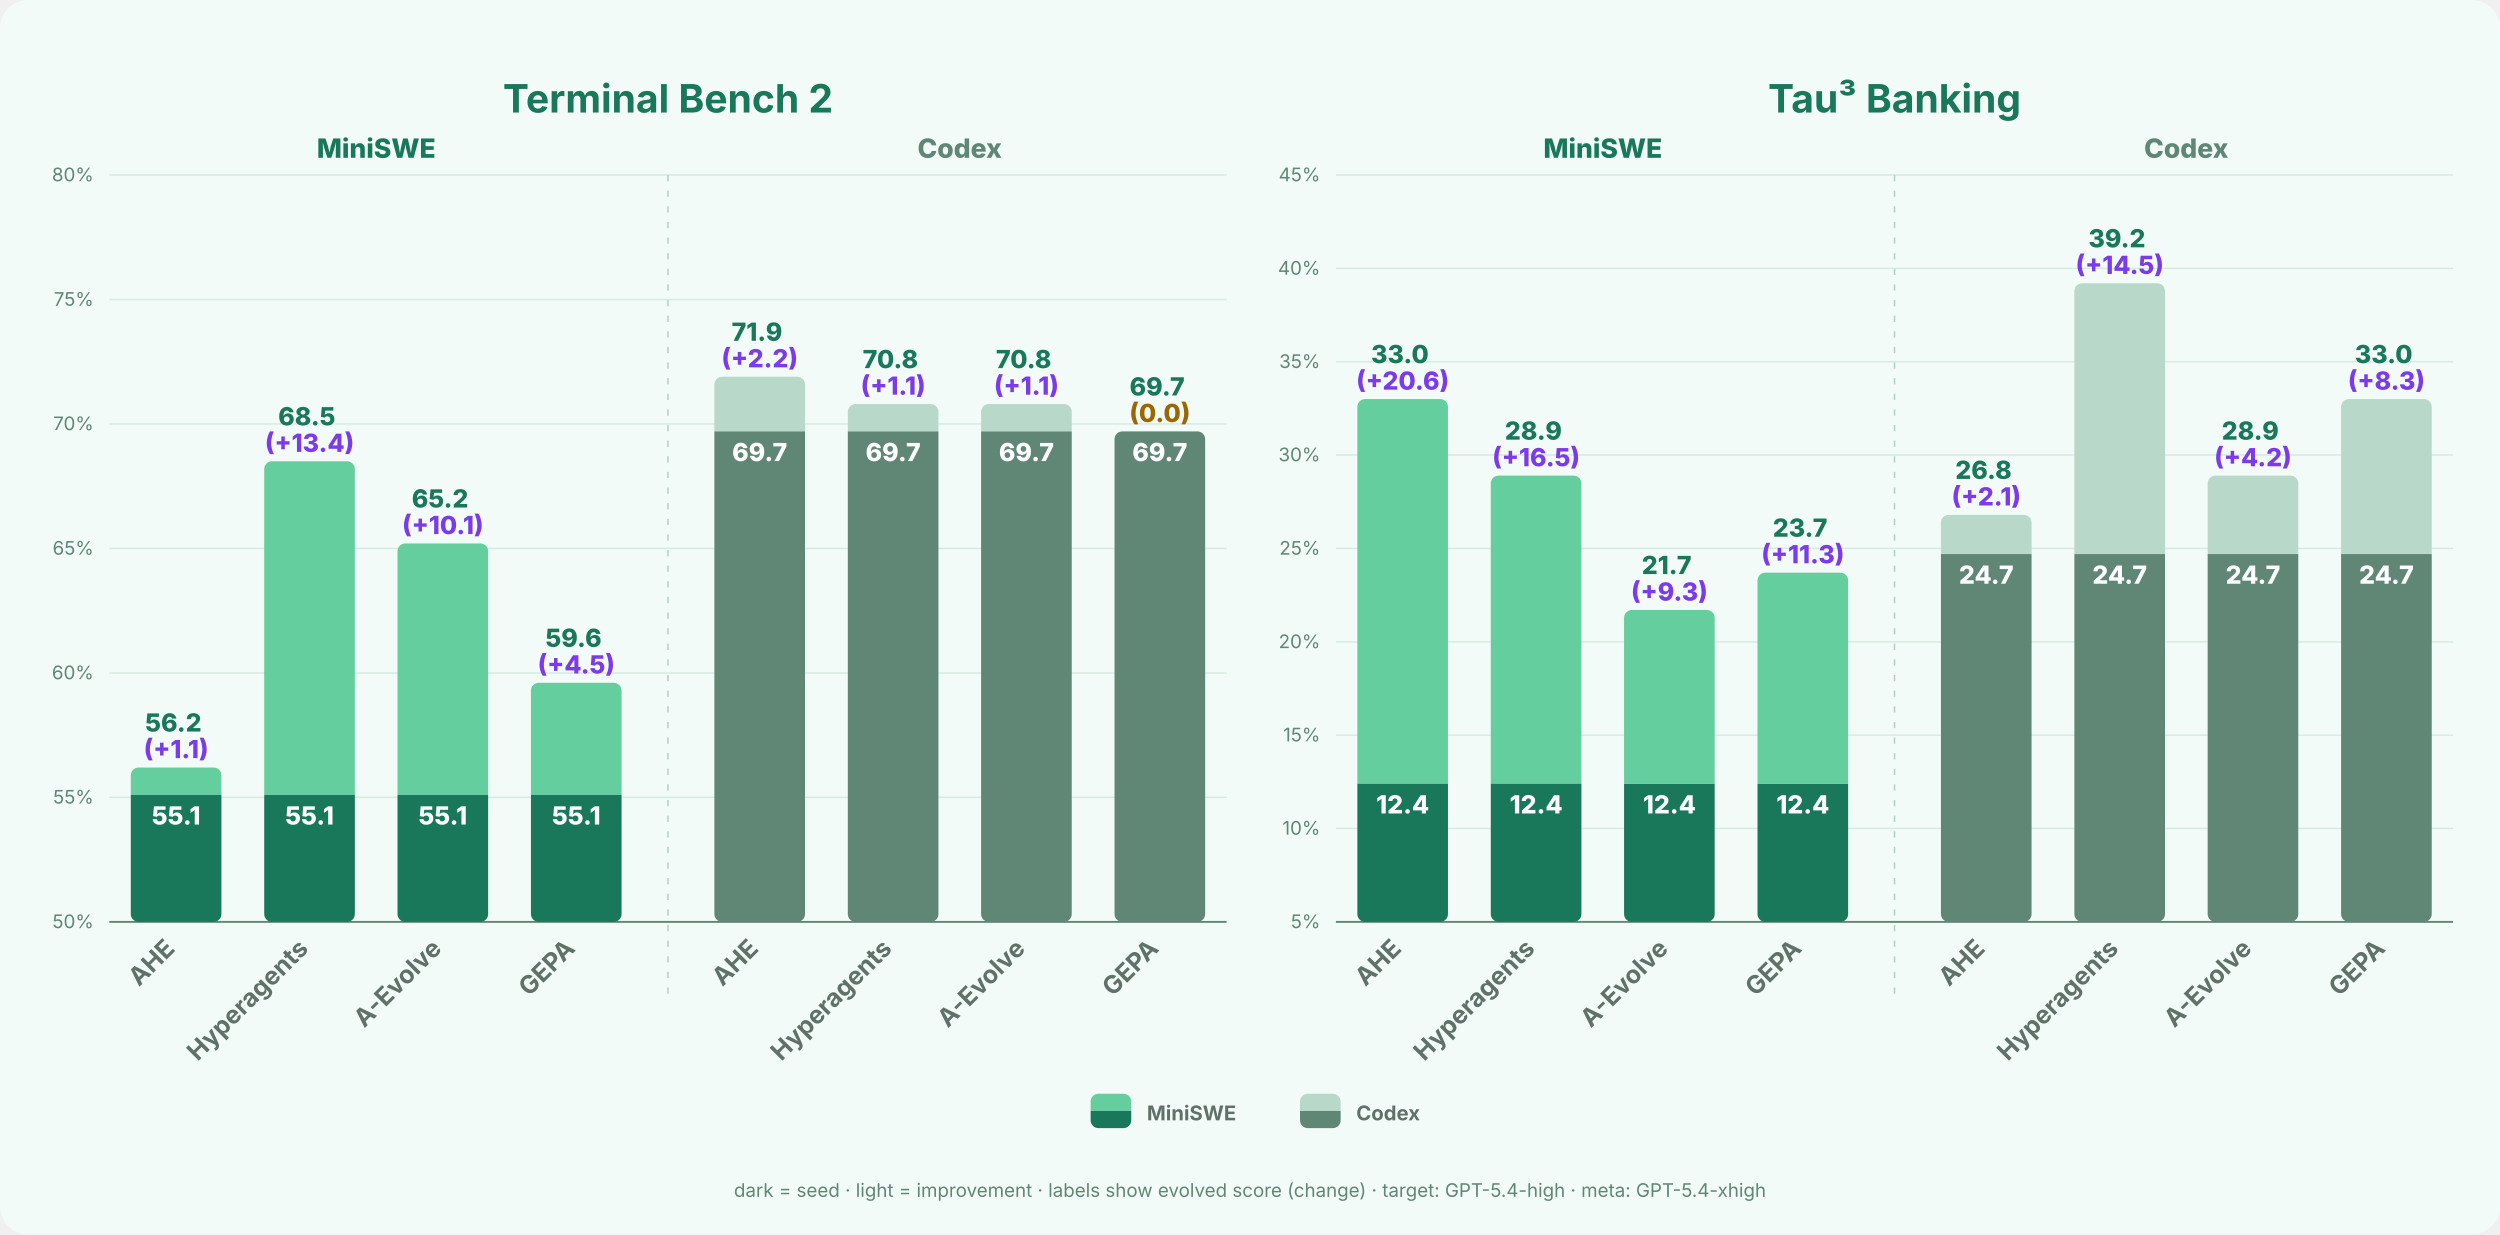
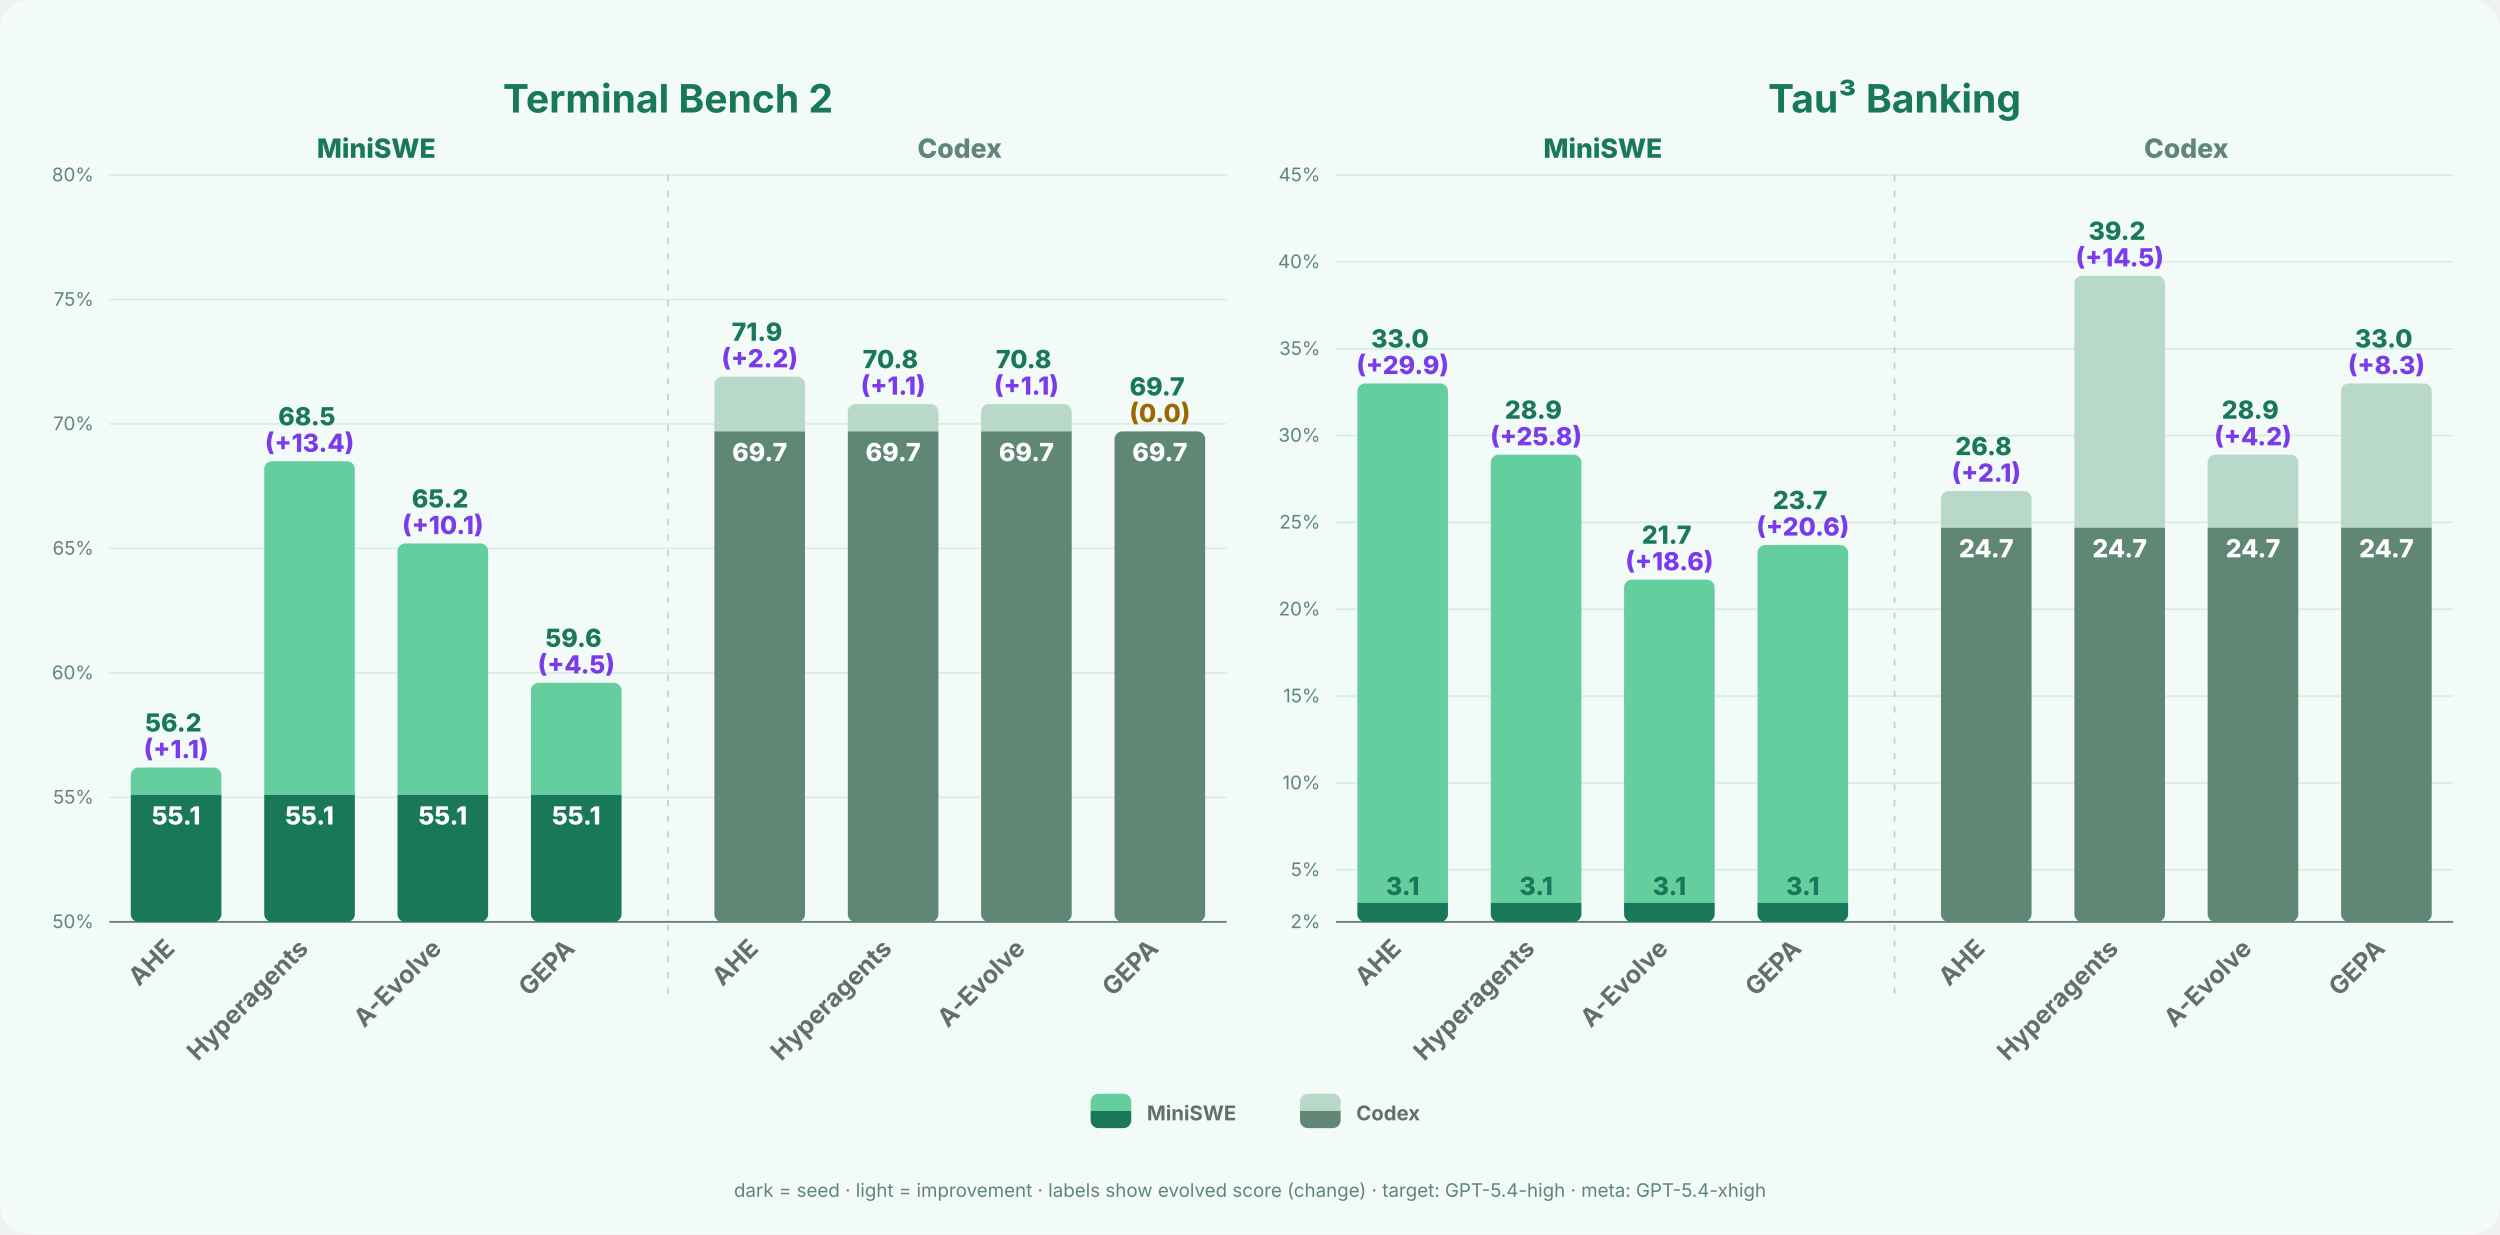
<svg xmlns="http://www.w3.org/2000/svg" width="1600" height="790" viewBox="0 0 1600 790" role="img" aria-labelledby="title desc">
  <rect width="1600" height="790" rx="18" fill="#F2FBF7" />
  <style>text{font-family:Inter,ui-sans-serif,system-ui,-apple-system,BlinkMacSystemFont,"Segoe UI",sans-serif}.title{font-size:25px;font-weight:750;fill:#19785A}.axis{font-size:12px;fill:#608675}.method{font-size:16px;font-weight:750;fill:#607169}.seed{font-size:16px;font-weight:800;fill:#FFFFFF}.best{font-size:16px;font-weight:800;fill:#19785A}.delta-up{fill:#7C3AED}.delta-down{fill:#CF222E}.delta-flat{fill:#9A6700}.agent{font-size:17px;font-weight:800}.legend{font-size:13px;font-weight:650;fill:#607169}.note{font-size:12px;fill:#608675}</style>
  <text class="title" x="427.5" y="72" text-anchor="middle">Terminal Bench 2</text>
  <line x1="70.0" y1="590.0" x2="785.0" y2="590.0" stroke="#D8EBE2" />
  <text class="axis" x="60.0" y="594.0" text-anchor="end">50%</text>
  <line x1="70.0" y1="510.3" x2="785.0" y2="510.3" stroke="#D8EBE2" />
  <text class="axis" x="60.0" y="514.3" text-anchor="end">55%</text>
  <line x1="70.0" y1="430.7" x2="785.0" y2="430.7" stroke="#D8EBE2" />
  <text class="axis" x="60.0" y="434.7" text-anchor="end">60%</text>
  <line x1="70.0" y1="351.0" x2="785.0" y2="351.0" stroke="#D8EBE2" />
  <text class="axis" x="60.0" y="355.0" text-anchor="end">65%</text>
  <line x1="70.0" y1="271.3" x2="785.0" y2="271.3" stroke="#D8EBE2" />
  <text class="axis" x="60.0" y="275.3" text-anchor="end">70%</text>
  <line x1="70.0" y1="191.7" x2="785.0" y2="191.7" stroke="#D8EBE2" />
  <text class="axis" x="60.0" y="195.7" text-anchor="end">75%</text>
  <line x1="70.0" y1="112.0" x2="785.0" y2="112.0" stroke="#D8EBE2" />
  <text class="axis" x="60.0" y="116.0" text-anchor="end">80%</text>
  <line x1="70.0" y1="590" x2="785.0" y2="590" stroke="#608675" stroke-width="1.2" />
  <line x1="427.5" y1="112" x2="427.5" y2="637" stroke="#B7D0C4" stroke-dasharray="4 6" />
  <text class="agent" x="240.8" y="101" text-anchor="middle" fill="#19785A">MiniSWE</text>
  <defs>
    <clipPath id="b-0-0-0">
      <rect x="83.7" y="491.2" width="58" height="98.8" rx="5" />
    </clipPath>
  </defs>
  <g clip-path="url(#b-0-0-0)">
    <rect x="83.7" y="491.2" width="58" height="17.5" fill="#65CE9F" />
    <rect x="83.7" y="508.7" width="58" height="81.3" fill="#19785A" />
  </g>
-   <text class="seed" x="112.7" y="527.7" text-anchor="middle">55.1</text>
+   <text class="seed" style="fill:#FFFFFF" x="112.7" y="527.7" text-anchor="middle">55.1</text>
  <text class="best" x="112.7" y="468.2" text-anchor="middle">
    <tspan x="112.7">56.2</tspan>
    <tspan class="delta-up" x="112.7" dy="17">(+1.1)</tspan>
  </text>
  <text class="method" x="112.7" y="608" text-anchor="end" transform="rotate(-45 112.7 608)">AHE</text>
  <defs>
    <clipPath id="b-0-0-1">
      <rect x="169.1" y="295.2" width="58" height="294.8" rx="5" />
    </clipPath>
  </defs>
  <g clip-path="url(#b-0-0-1)">
    <rect x="169.1" y="295.2" width="58" height="213.5" fill="#65CE9F" />
    <rect x="169.1" y="508.7" width="58" height="81.3" fill="#19785A" />
  </g>
-   <text class="seed" x="198.1" y="527.7" text-anchor="middle">55.1</text>
+   <text class="seed" style="fill:#FFFFFF" x="198.1" y="527.7" text-anchor="middle">55.1</text>
  <text class="best" x="198.1" y="272.2" text-anchor="middle">
    <tspan x="198.1">68.5</tspan>
    <tspan class="delta-up" x="198.1" dy="17">(+13.4)</tspan>
  </text>
  <text class="method" x="198.1" y="608" text-anchor="end" transform="rotate(-45 198.1 608)">Hyperagents</text>
  <defs>
    <clipPath id="b-0-0-2">
      <rect x="254.4" y="347.8" width="58" height="242.2" rx="5" />
    </clipPath>
  </defs>
  <g clip-path="url(#b-0-0-2)">
    <rect x="254.4" y="347.8" width="58" height="160.9" fill="#65CE9F" />
    <rect x="254.4" y="508.7" width="58" height="81.3" fill="#19785A" />
  </g>
-   <text class="seed" x="283.4" y="527.7" text-anchor="middle">55.1</text>
+   <text class="seed" style="fill:#FFFFFF" x="283.4" y="527.7" text-anchor="middle">55.1</text>
  <text class="best" x="283.4" y="324.8" text-anchor="middle">
    <tspan x="283.4">65.2</tspan>
    <tspan class="delta-up" x="283.4" dy="17">(+10.1)</tspan>
  </text>
  <text class="method" x="283.4" y="608" text-anchor="end" transform="rotate(-45 283.4 608)">A-Evolve</text>
  <defs>
    <clipPath id="b-0-0-3">
      <rect x="339.8" y="437.0" width="58" height="153.0" rx="5" />
    </clipPath>
  </defs>
  <g clip-path="url(#b-0-0-3)">
    <rect x="339.8" y="437.0" width="58" height="71.7" fill="#65CE9F" />
    <rect x="339.8" y="508.7" width="58" height="81.3" fill="#19785A" />
  </g>
-   <text class="seed" x="368.8" y="527.7" text-anchor="middle">55.1</text>
+   <text class="seed" style="fill:#FFFFFF" x="368.8" y="527.7" text-anchor="middle">55.1</text>
  <text class="best" x="368.8" y="414.0" text-anchor="middle">
    <tspan x="368.8">59.6</tspan>
    <tspan class="delta-up" x="368.8" dy="17">(+4.5)</tspan>
  </text>
  <text class="method" x="368.8" y="608" text-anchor="end" transform="rotate(-45 368.8 608)">GEPA</text>
  <text class="agent" x="614.2" y="101" text-anchor="middle" fill="#608675">Codex</text>
  <defs>
    <clipPath id="b-0-1-0">
      <rect x="457.2" y="241.1" width="58" height="348.9" rx="5" />
    </clipPath>
  </defs>
  <g clip-path="url(#b-0-1-0)">
    <rect x="457.2" y="241.1" width="58" height="35.1" fill="#B8D8C9" />
    <rect x="457.2" y="276.1" width="58" height="313.9" fill="#608675" />
  </g>
-   <text class="seed" x="486.2" y="295.1" text-anchor="middle">69.7</text>
+   <text class="seed" style="fill:#FFFFFF" x="486.2" y="295.1" text-anchor="middle">69.7</text>
  <text class="best" x="486.2" y="218.1" text-anchor="middle">
    <tspan x="486.2">71.9</tspan>
    <tspan class="delta-up" x="486.2" dy="17">(+2.2)</tspan>
  </text>
  <text class="method" x="486.2" y="608" text-anchor="end" transform="rotate(-45 486.2 608)">AHE</text>
  <defs>
    <clipPath id="b-0-1-1">
      <rect x="542.6" y="258.6" width="58" height="331.4" rx="5" />
    </clipPath>
  </defs>
  <g clip-path="url(#b-0-1-1)">
    <rect x="542.6" y="258.6" width="58" height="17.5" fill="#B8D8C9" />
    <rect x="542.6" y="276.1" width="58" height="313.9" fill="#608675" />
  </g>
-   <text class="seed" x="571.6" y="295.1" text-anchor="middle">69.7</text>
+   <text class="seed" style="fill:#FFFFFF" x="571.6" y="295.1" text-anchor="middle">69.7</text>
  <text class="best" x="571.6" y="235.6" text-anchor="middle">
    <tspan x="571.6">70.8</tspan>
    <tspan class="delta-up" x="571.6" dy="17">(+1.1)</tspan>
  </text>
  <text class="method" x="571.6" y="608" text-anchor="end" transform="rotate(-45 571.6 608)">Hyperagents</text>
  <defs>
    <clipPath id="b-0-1-2">
      <rect x="627.9" y="258.6" width="58" height="331.4" rx="5" />
    </clipPath>
  </defs>
  <g clip-path="url(#b-0-1-2)">
    <rect x="627.9" y="258.6" width="58" height="17.5" fill="#B8D8C9" />
    <rect x="627.9" y="276.1" width="58" height="313.9" fill="#608675" />
  </g>
-   <text class="seed" x="656.9" y="295.1" text-anchor="middle">69.7</text>
+   <text class="seed" style="fill:#FFFFFF" x="656.9" y="295.1" text-anchor="middle">69.7</text>
  <text class="best" x="656.9" y="235.6" text-anchor="middle">
    <tspan x="656.9">70.8</tspan>
    <tspan class="delta-up" x="656.9" dy="17">(+1.1)</tspan>
  </text>
  <text class="method" x="656.9" y="608" text-anchor="end" transform="rotate(-45 656.9 608)">A-Evolve</text>
  <defs>
    <clipPath id="b-0-1-3">
      <rect x="713.3" y="276.1" width="58" height="313.9" rx="5" />
    </clipPath>
  </defs>
  <g clip-path="url(#b-0-1-3)">
    <rect x="713.3" y="276.1" width="58" height="0.0" fill="#B8D8C9" />
    <rect x="713.3" y="276.1" width="58" height="313.9" fill="#608675" />
  </g>
-   <text class="seed" x="742.3" y="295.1" text-anchor="middle">69.7</text>
+   <text class="seed" style="fill:#FFFFFF" x="742.3" y="295.1" text-anchor="middle">69.7</text>
  <text class="best" x="742.3" y="253.1" text-anchor="middle">
    <tspan x="742.3">69.7</tspan>
    <tspan class="delta-flat" x="742.3" dy="17">(0.0)</tspan>
  </text>
  <text class="method" x="742.3" y="608" text-anchor="end" transform="rotate(-45 742.3 608)">GEPA</text>
  <text class="title" x="1212.5" y="72" text-anchor="middle">Tau³ Banking</text>
  <line x1="855.0" y1="590.0" x2="1570.0" y2="590.0" stroke="#D8EBE2" />
-   <text class="axis" x="845.0" y="594.0" text-anchor="end">5%</text>
-   <line x1="855.0" y1="530.2" x2="1570.0" y2="530.2" stroke="#D8EBE2" />
-   <text class="axis" x="845.0" y="534.2" text-anchor="end">10%</text>
-   <line x1="855.0" y1="470.5" x2="1570.0" y2="470.5" stroke="#D8EBE2" />
-   <text class="axis" x="845.0" y="474.5" text-anchor="end">15%</text>
-   <line x1="855.0" y1="410.8" x2="1570.0" y2="410.8" stroke="#D8EBE2" />
-   <text class="axis" x="845.0" y="414.8" text-anchor="end">20%</text>
-   <line x1="855.0" y1="351.0" x2="1570.0" y2="351.0" stroke="#D8EBE2" />
-   <text class="axis" x="845.0" y="355.0" text-anchor="end">25%</text>
-   <line x1="855.0" y1="291.2" x2="1570.0" y2="291.2" stroke="#D8EBE2" />
-   <text class="axis" x="845.0" y="295.2" text-anchor="end">30%</text>
-   <line x1="855.0" y1="231.5" x2="1570.0" y2="231.5" stroke="#D8EBE2" />
-   <text class="axis" x="845.0" y="235.5" text-anchor="end">35%</text>
-   <line x1="855.0" y1="171.8" x2="1570.0" y2="171.8" stroke="#D8EBE2" />
-   <text class="axis" x="845.0" y="175.8" text-anchor="end">40%</text>
+   <text class="axis" x="845.0" y="594.0" text-anchor="end">2%</text>
+   <line x1="855.0" y1="556.7" x2="1570.0" y2="556.7" stroke="#D8EBE2" />
+   <text class="axis" x="845.0" y="560.7" text-anchor="end">5%</text>
+   <line x1="855.0" y1="501.1" x2="1570.0" y2="501.1" stroke="#D8EBE2" />
+   <text class="axis" x="845.0" y="505.1" text-anchor="end">10%</text>
+   <line x1="855.0" y1="445.5" x2="1570.0" y2="445.5" stroke="#D8EBE2" />
+   <text class="axis" x="845.0" y="449.5" text-anchor="end">15%</text>
+   <line x1="855.0" y1="389.9" x2="1570.0" y2="389.9" stroke="#D8EBE2" />
+   <text class="axis" x="845.0" y="393.9" text-anchor="end">20%</text>
+   <line x1="855.0" y1="334.3" x2="1570.0" y2="334.3" stroke="#D8EBE2" />
+   <text class="axis" x="845.0" y="338.3" text-anchor="end">25%</text>
+   <line x1="855.0" y1="278.7" x2="1570.0" y2="278.7" stroke="#D8EBE2" />
+   <text class="axis" x="845.0" y="282.7" text-anchor="end">30%</text>
+   <line x1="855.0" y1="223.2" x2="1570.0" y2="223.2" stroke="#D8EBE2" />
+   <text class="axis" x="845.0" y="227.2" text-anchor="end">35%</text>
+   <line x1="855.0" y1="167.6" x2="1570.0" y2="167.6" stroke="#D8EBE2" />
+   <text class="axis" x="845.0" y="171.6" text-anchor="end">40%</text>
  <line x1="855.0" y1="112.0" x2="1570.0" y2="112.0" stroke="#D8EBE2" />
  <text class="axis" x="845.0" y="116.0" text-anchor="end">45%</text>
  <line x1="855.0" y1="590" x2="1570.0" y2="590" stroke="#608675" stroke-width="1.2" />
  <line x1="1212.5" y1="112" x2="1212.5" y2="637" stroke="#B7D0C4" stroke-dasharray="4 6" />
  <text class="agent" x="1025.8" y="101" text-anchor="middle" fill="#19785A">MiniSWE</text>
  <defs>
    <clipPath id="b-1-0-0">
-       <rect x="868.7" y="255.4" width="58" height="334.6" rx="5" />
+       <rect x="868.7" y="245.4" width="58" height="344.6" rx="5" />
    </clipPath>
  </defs>
  <g clip-path="url(#b-1-0-0)">
-     <rect x="868.7" y="255.4" width="58" height="246.2" fill="#65CE9F" />
-     <rect x="868.7" y="501.6" width="58" height="88.4" fill="#19785A" />
-   </g>
-   <text class="seed" x="897.7" y="520.6" text-anchor="middle">12.4</text>
-   <text class="best" x="897.7" y="232.4" text-anchor="middle">
+     <rect x="868.7" y="245.4" width="58" height="332.4" fill="#65CE9F" />
+     <rect x="868.7" y="577.8" width="58" height="12.2" fill="#19785A" />
+   </g>
+   <text class="seed" style="fill:#19785A" x="897.7" y="572.8" text-anchor="middle">3.1</text>
+   <text class="best" x="897.7" y="222.4" text-anchor="middle">
    <tspan x="897.7">33.0</tspan>
-     <tspan class="delta-up" x="897.7" dy="17">(+20.6)</tspan>
+     <tspan class="delta-up" x="897.7" dy="17">(+29.9)</tspan>
  </text>
  <text class="method" x="897.7" y="608" text-anchor="end" transform="rotate(-45 897.7 608)">AHE</text>
  <defs>
    <clipPath id="b-1-0-1">
-       <rect x="954.1" y="304.4" width="58" height="285.6" rx="5" />
+       <rect x="954.1" y="291.0" width="58" height="299.0" rx="5" />
    </clipPath>
  </defs>
  <g clip-path="url(#b-1-0-1)">
-     <rect x="954.1" y="304.4" width="58" height="197.2" fill="#65CE9F" />
-     <rect x="954.1" y="501.6" width="58" height="88.4" fill="#19785A" />
-   </g>
-   <text class="seed" x="983.1" y="520.6" text-anchor="middle">12.4</text>
-   <text class="best" x="983.1" y="281.4" text-anchor="middle">
+     <rect x="954.1" y="291.0" width="58" height="286.8" fill="#65CE9F" />
+     <rect x="954.1" y="577.8" width="58" height="12.2" fill="#19785A" />
+   </g>
+   <text class="seed" style="fill:#19785A" x="983.1" y="572.8" text-anchor="middle">3.1</text>
+   <text class="best" x="983.1" y="268.0" text-anchor="middle">
    <tspan x="983.1">28.9</tspan>
-     <tspan class="delta-up" x="983.1" dy="17">(+16.5)</tspan>
+     <tspan class="delta-up" x="983.1" dy="17">(+25.8)</tspan>
  </text>
  <text class="method" x="983.1" y="608" text-anchor="end" transform="rotate(-45 983.1 608)">Hyperagents</text>
  <defs>
    <clipPath id="b-1-0-2">
-       <rect x="1039.4" y="390.4" width="58" height="199.6" rx="5" />
+       <rect x="1039.4" y="371.0" width="58" height="219.0" rx="5" />
    </clipPath>
  </defs>
  <g clip-path="url(#b-1-0-2)">
-     <rect x="1039.4" y="390.4" width="58" height="111.1" fill="#65CE9F" />
-     <rect x="1039.4" y="501.6" width="58" height="88.4" fill="#19785A" />
-   </g>
-   <text class="seed" x="1068.4" y="520.6" text-anchor="middle">12.4</text>
-   <text class="best" x="1068.4" y="367.4" text-anchor="middle">
+     <rect x="1039.4" y="371.0" width="58" height="206.8" fill="#65CE9F" />
+     <rect x="1039.4" y="577.8" width="58" height="12.2" fill="#19785A" />
+   </g>
+   <text class="seed" style="fill:#19785A" x="1068.4" y="572.8" text-anchor="middle">3.1</text>
+   <text class="best" x="1068.4" y="348.0" text-anchor="middle">
    <tspan x="1068.4">21.7</tspan>
-     <tspan class="delta-up" x="1068.4" dy="17">(+9.3)</tspan>
+     <tspan class="delta-up" x="1068.4" dy="17">(+18.6)</tspan>
  </text>
  <text class="method" x="1068.4" y="608" text-anchor="end" transform="rotate(-45 1068.4 608)">A-Evolve</text>
  <defs>
    <clipPath id="b-1-0-3">
-       <rect x="1124.8" y="366.5" width="58" height="223.5" rx="5" />
+       <rect x="1124.8" y="348.8" width="58" height="241.2" rx="5" />
    </clipPath>
  </defs>
  <g clip-path="url(#b-1-0-3)">
-     <rect x="1124.8" y="366.5" width="58" height="135.0" fill="#65CE9F" />
-     <rect x="1124.8" y="501.6" width="58" height="88.4" fill="#19785A" />
-   </g>
-   <text class="seed" x="1153.8" y="520.6" text-anchor="middle">12.4</text>
-   <text class="best" x="1153.8" y="343.5" text-anchor="middle">
+     <rect x="1124.8" y="348.8" width="58" height="229.0" fill="#65CE9F" />
+     <rect x="1124.8" y="577.8" width="58" height="12.2" fill="#19785A" />
+   </g>
+   <text class="seed" style="fill:#19785A" x="1153.8" y="572.8" text-anchor="middle">3.1</text>
+   <text class="best" x="1153.8" y="325.8" text-anchor="middle">
    <tspan x="1153.8">23.7</tspan>
-     <tspan class="delta-up" x="1153.8" dy="17">(+11.3)</tspan>
+     <tspan class="delta-up" x="1153.8" dy="17">(+20.6)</tspan>
  </text>
  <text class="method" x="1153.8" y="608" text-anchor="end" transform="rotate(-45 1153.8 608)">GEPA</text>
  <text class="agent" x="1399.2" y="101" text-anchor="middle" fill="#608675">Codex</text>
  <defs>
    <clipPath id="b-1-1-0">
-       <rect x="1242.2" y="329.5" width="58" height="260.5" rx="5" />
+       <rect x="1242.2" y="314.3" width="58" height="275.7" rx="5" />
    </clipPath>
  </defs>
  <g clip-path="url(#b-1-1-0)">
-     <rect x="1242.2" y="329.5" width="58" height="25.1" fill="#B8D8C9" />
-     <rect x="1242.2" y="354.6" width="58" height="235.4" fill="#608675" />
-   </g>
-   <text class="seed" x="1271.2" y="373.6" text-anchor="middle">24.7</text>
-   <text class="best" x="1271.2" y="306.5" text-anchor="middle">
+     <rect x="1242.2" y="314.3" width="58" height="23.3" fill="#B8D8C9" />
+     <rect x="1242.2" y="337.7" width="58" height="252.3" fill="#608675" />
+   </g>
+   <text class="seed" style="fill:#FFFFFF" x="1271.2" y="356.7" text-anchor="middle">24.7</text>
+   <text class="best" x="1271.2" y="291.3" text-anchor="middle">
    <tspan x="1271.2">26.8</tspan>
    <tspan class="delta-up" x="1271.2" dy="17">(+2.1)</tspan>
  </text>
  <text class="method" x="1271.2" y="608" text-anchor="end" transform="rotate(-45 1271.2 608)">AHE</text>
  <defs>
    <clipPath id="b-1-1-1">
-       <rect x="1327.6" y="181.3" width="58" height="408.7" rx="5" />
+       <rect x="1327.6" y="176.5" width="58" height="413.5" rx="5" />
    </clipPath>
  </defs>
  <g clip-path="url(#b-1-1-1)">
-     <rect x="1327.6" y="181.3" width="58" height="173.3" fill="#B8D8C9" />
-     <rect x="1327.6" y="354.6" width="58" height="235.4" fill="#608675" />
-   </g>
-   <text class="seed" x="1356.6" y="373.6" text-anchor="middle">24.7</text>
-   <text class="best" x="1356.6" y="158.3" text-anchor="middle">
+     <rect x="1327.6" y="176.5" width="58" height="161.2" fill="#B8D8C9" />
+     <rect x="1327.6" y="337.7" width="58" height="252.3" fill="#608675" />
+   </g>
+   <text class="seed" style="fill:#FFFFFF" x="1356.6" y="356.7" text-anchor="middle">24.7</text>
+   <text class="best" x="1356.6" y="153.5" text-anchor="middle">
    <tspan x="1356.6">39.2</tspan>
    <tspan class="delta-up" x="1356.6" dy="17">(+14.5)</tspan>
  </text>
  <text class="method" x="1356.6" y="608" text-anchor="end" transform="rotate(-45 1356.6 608)">Hyperagents</text>
  <defs>
    <clipPath id="b-1-1-2">
-       <rect x="1412.9" y="304.4" width="58" height="285.6" rx="5" />
+       <rect x="1412.9" y="291.0" width="58" height="299.0" rx="5" />
    </clipPath>
  </defs>
  <g clip-path="url(#b-1-1-2)">
-     <rect x="1412.9" y="304.4" width="58" height="50.2" fill="#B8D8C9" />
-     <rect x="1412.9" y="354.6" width="58" height="235.4" fill="#608675" />
-   </g>
-   <text class="seed" x="1441.9" y="373.6" text-anchor="middle">24.7</text>
-   <text class="best" x="1441.9" y="281.4" text-anchor="middle">
+     <rect x="1412.9" y="291.0" width="58" height="46.7" fill="#B8D8C9" />
+     <rect x="1412.9" y="337.7" width="58" height="252.3" fill="#608675" />
+   </g>
+   <text class="seed" style="fill:#FFFFFF" x="1441.9" y="356.7" text-anchor="middle">24.7</text>
+   <text class="best" x="1441.9" y="268.0" text-anchor="middle">
    <tspan x="1441.9">28.9</tspan>
    <tspan class="delta-up" x="1441.9" dy="17">(+4.2)</tspan>
  </text>
  <text class="method" x="1441.9" y="608" text-anchor="end" transform="rotate(-45 1441.9 608)">A-Evolve</text>
  <defs>
    <clipPath id="b-1-1-3">
-       <rect x="1498.3" y="255.4" width="58" height="334.6" rx="5" />
+       <rect x="1498.3" y="245.4" width="58" height="344.6" rx="5" />
    </clipPath>
  </defs>
  <g clip-path="url(#b-1-1-3)">
-     <rect x="1498.3" y="255.4" width="58" height="99.2" fill="#B8D8C9" />
-     <rect x="1498.3" y="354.6" width="58" height="235.4" fill="#608675" />
-   </g>
-   <text class="seed" x="1527.3" y="373.6" text-anchor="middle">24.7</text>
-   <text class="best" x="1527.3" y="232.4" text-anchor="middle">
+     <rect x="1498.3" y="245.4" width="58" height="92.3" fill="#B8D8C9" />
+     <rect x="1498.3" y="337.7" width="58" height="252.3" fill="#608675" />
+   </g>
+   <text class="seed" style="fill:#FFFFFF" x="1527.3" y="356.7" text-anchor="middle">24.7</text>
+   <text class="best" x="1527.3" y="222.4" text-anchor="middle">
    <tspan x="1527.3">33.0</tspan>
    <tspan class="delta-up" x="1527.3" dy="17">(+8.3)</tspan>
  </text>
  <text class="method" x="1527.3" y="608" text-anchor="end" transform="rotate(-45 1527.3 608)">GEPA</text>
  <defs>
    <clipPath id="legend-0">
      <rect x="698" y="700" width="26" height="22" rx="5" />
    </clipPath>
  </defs>
  <g clip-path="url(#legend-0)">
    <rect x="698" y="700" width="26" height="11" fill="#65CE9F" />
    <rect x="698" y="711" width="26" height="11" fill="#19785A" />
  </g>
  <text class="legend" x="734" y="717">MiniSWE</text>
  <defs>
    <clipPath id="legend-1">
      <rect x="832" y="700" width="26" height="22" rx="5" />
    </clipPath>
  </defs>
  <g clip-path="url(#legend-1)">
    <rect x="832" y="700" width="26" height="11" fill="#B8D8C9" />
    <rect x="832" y="711" width="26" height="11" fill="#608675" />
  </g>
  <text class="legend" x="868" y="717">Codex</text>
  <text class="note" x="800" y="766" text-anchor="middle">dark = seed · light = improvement · labels show evolved score (change) · target: GPT-5.4-high · meta: GPT-5.4-xhigh</text>
</svg>
